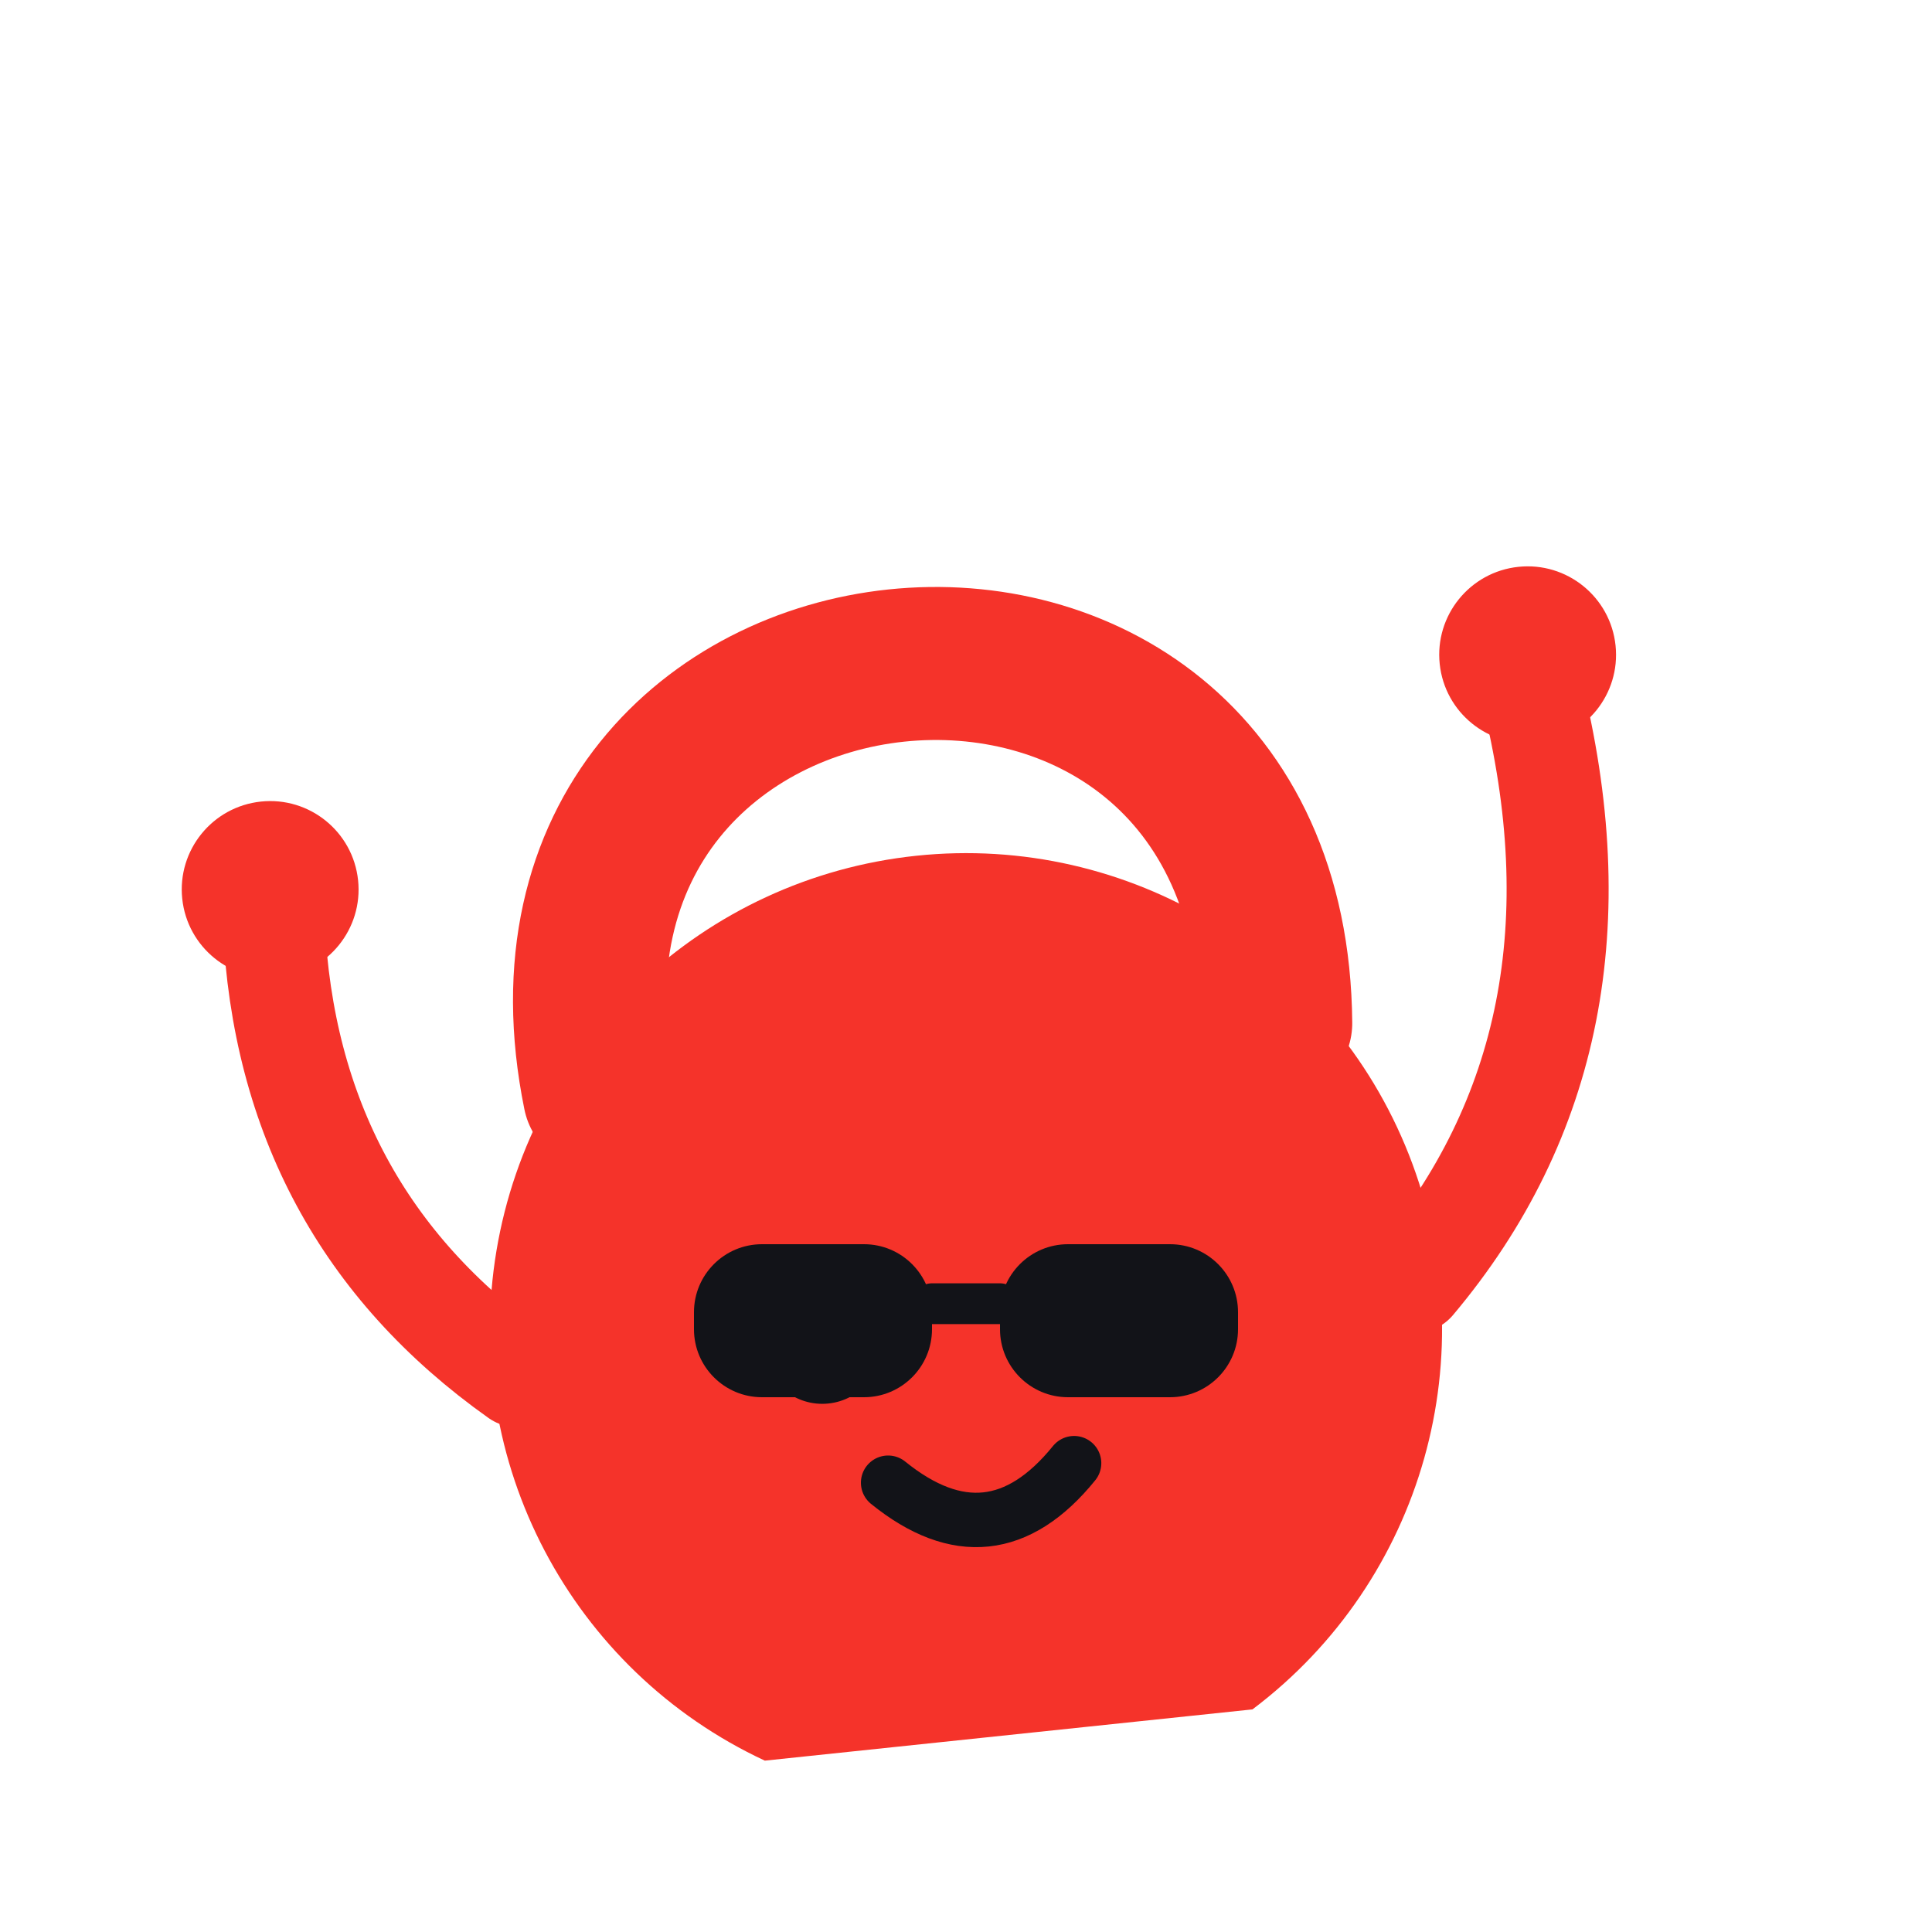
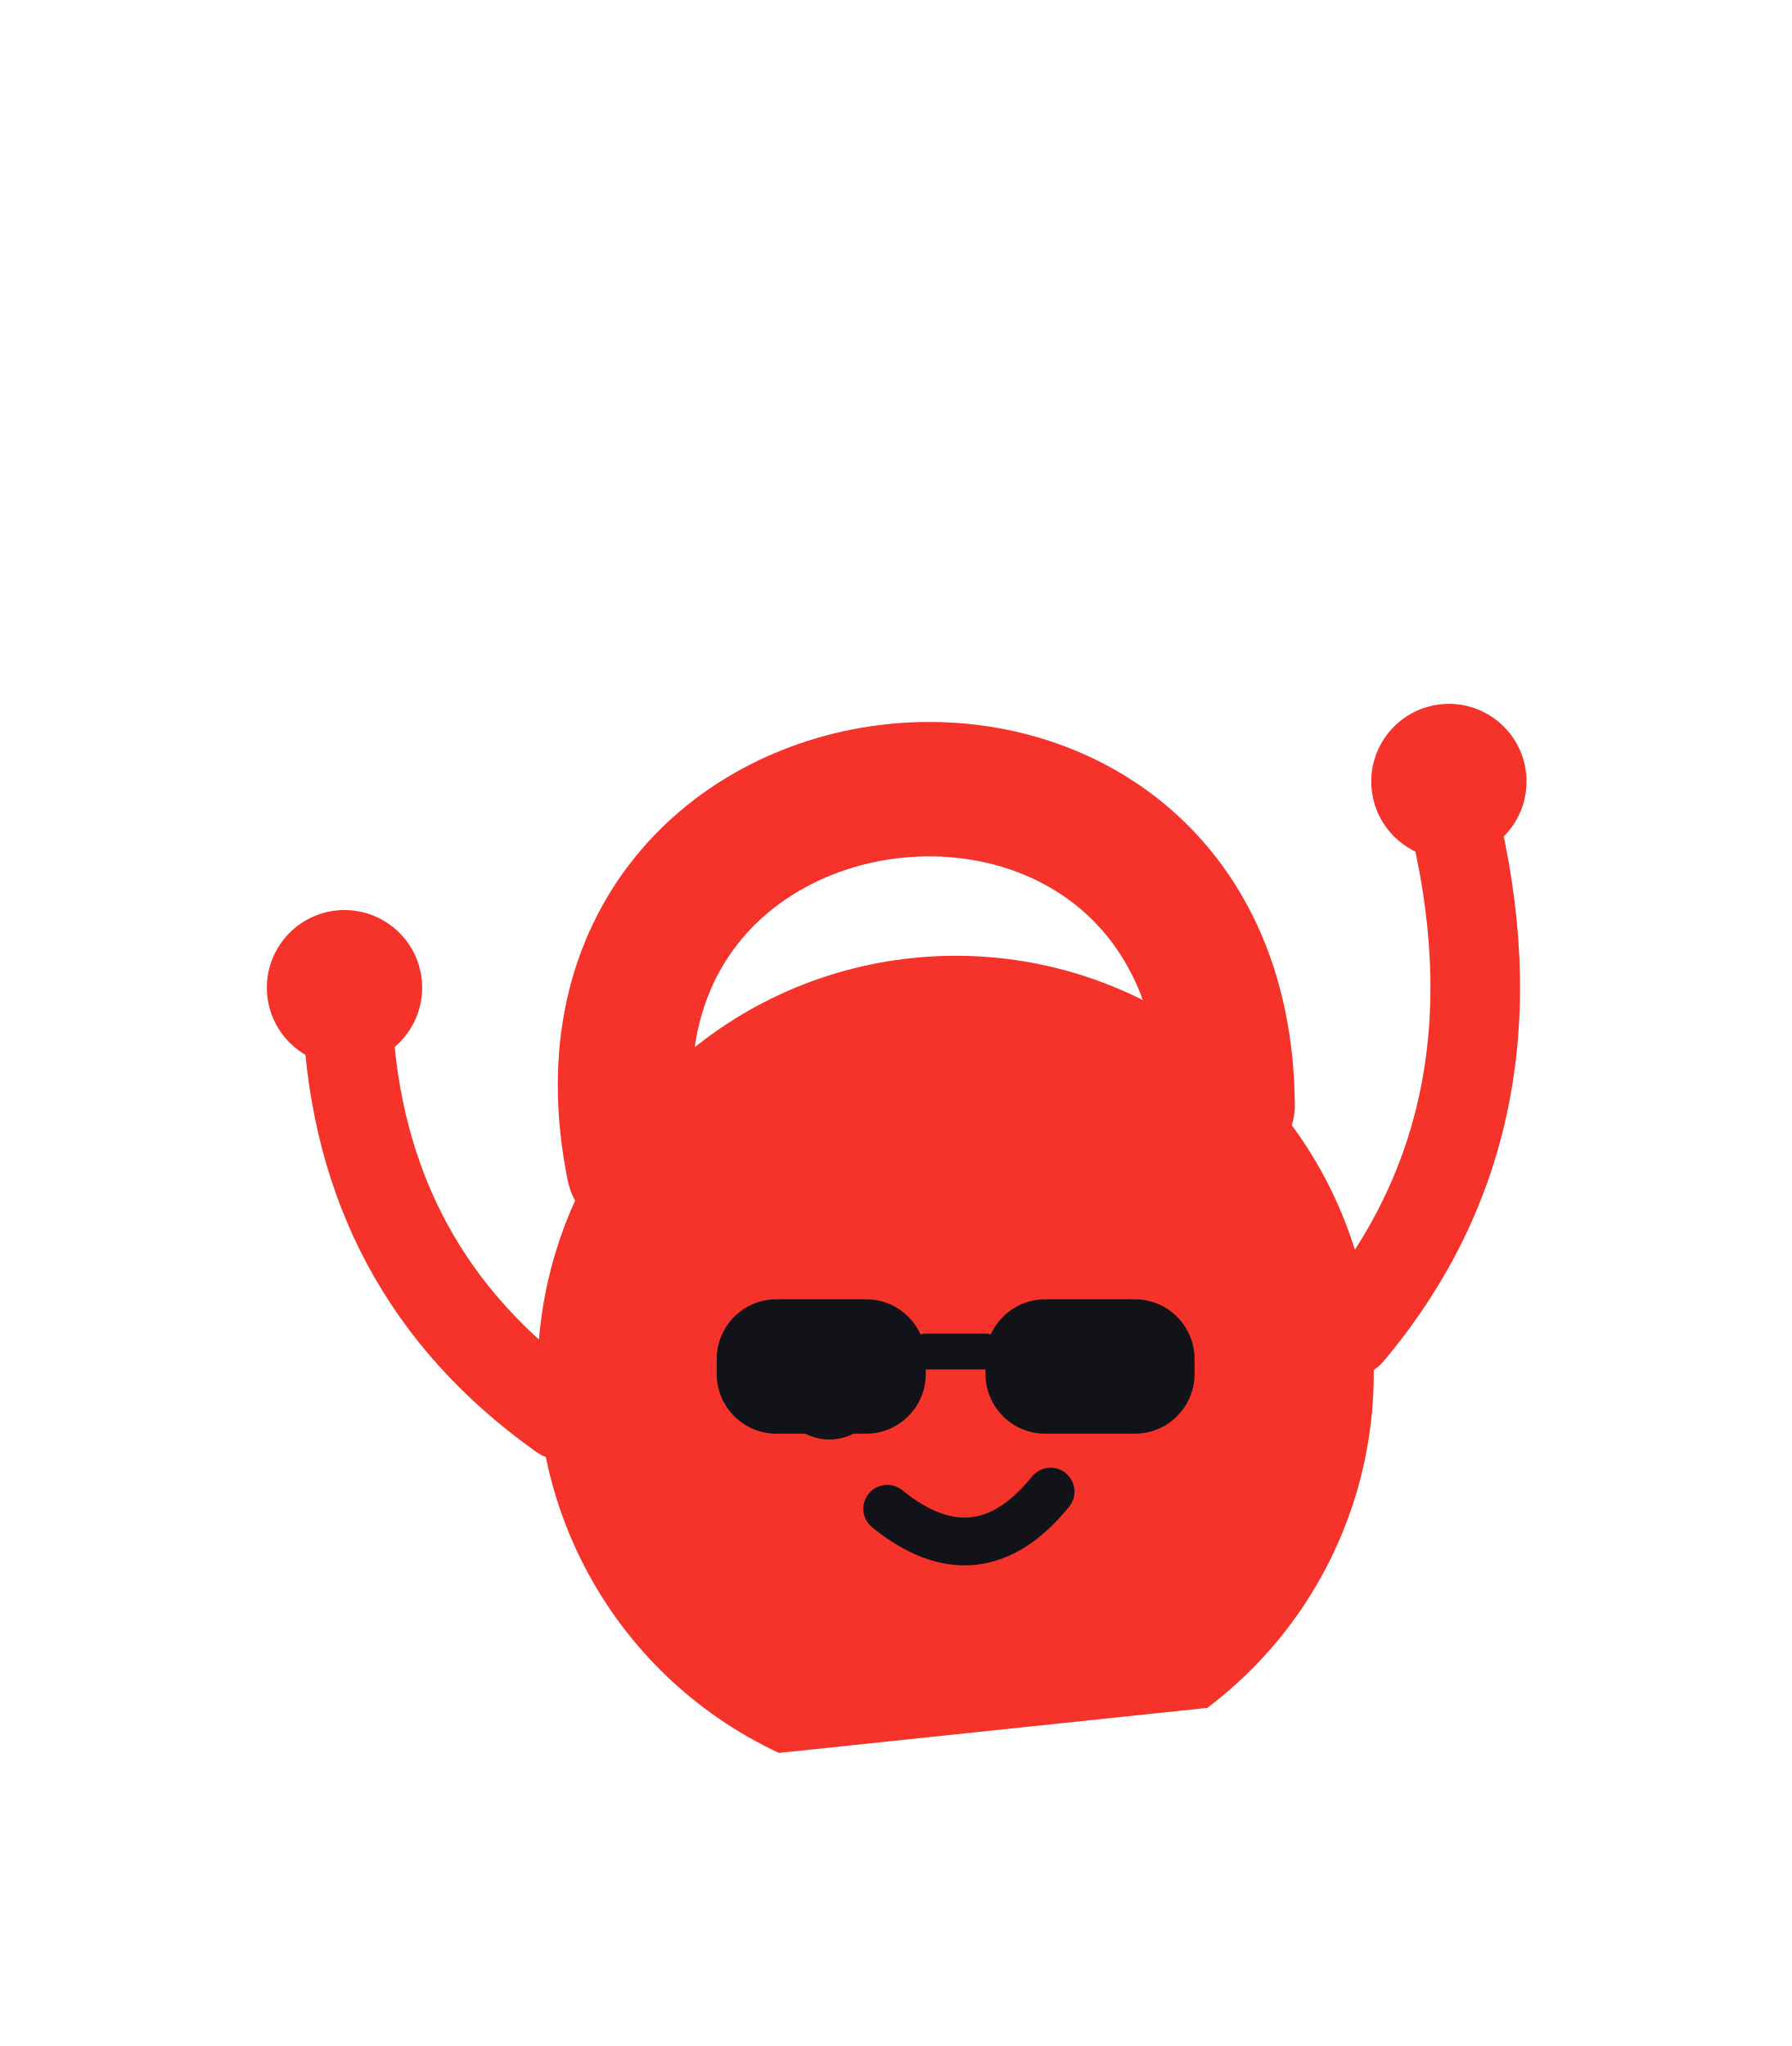
- <svg xmlns="http://www.w3.org/2000/svg" viewBox="0 0 100 100" role="img" aria-label="Reset Fit · Verano">
-   <g transform="translate(6 16) scale(0.88)">
-     <g transform="rotate(-6 50 60)">
-       <path d="M30 44C27 13 73 13 70 44" fill="none" stroke="#f5332a" stroke-width="9" stroke-linecap="round" />
-       <path d="M35.58 84A28 28 0 1 1 64.42 84Z" fill="#f5332a" />
-       <path d="M23.5 60Q11 49 12 32M76.5 60Q90 47 87 26" fill="none" stroke="#f5332a" stroke-width="6" stroke-linecap="round" stroke-linejoin="round" />
-       <circle cx="12" cy="30" r="5.2" fill="#f5332a" />
-       <circle cx="87" cy="24" r="5.2" fill="#f5332a" />
-       <circle cx="41.5" cy="60" r="3.5" fill="#121318" />
-       <circle cx="58.5" cy="60" r="3.5" fill="#121318" />
-       <path d="M44.5 68.5Q50 74 55.5 68.5" fill="none" stroke="#121318" stroke-width="3.2" stroke-linecap="round" stroke-linejoin="round" />
-     </g>
-     <g fill="#121318">
-       <rect x="34" y="55" width="14" height="9" rx="4" />
-       <rect x="52" y="55" width="14" height="9" rx="4" />
-     </g>
-     <path d="M48 58.5H52" fill="none" stroke="#121318" stroke-width="2.4" stroke-linecap="round" stroke-linejoin="round" />
+ <svg xmlns="http://www.w3.org/2000/svg" viewBox="-14 -32 120 137" role="img" aria-label="Reset Fit · Verano">
+   <g transform="rotate(-6 50 60)">
+     <path d="M30 44C27 13 73 13 70 44" fill="none" stroke="#f5332a" stroke-width="9" stroke-linecap="round" />
+     <path d="M35.58 84A28 28 0 1 1 64.42 84Z" fill="#f5332a" />
+     <path d="M23.5 60Q11 49 12 32M76.5 60Q90 47 87 26" fill="none" stroke="#f5332a" stroke-width="6" stroke-linecap="round" stroke-linejoin="round" />
+     <circle cx="12" cy="30" r="5.2" fill="#f5332a" />
+     <circle cx="87" cy="24" r="5.2" fill="#f5332a" />
+     <circle cx="41.5" cy="60" r="3.5" fill="#121318" />
+     <circle cx="58.5" cy="60" r="3.5" fill="#121318" />
+     <path d="M44.5 68.5Q50 74 55.5 68.5" fill="none" stroke="#121318" stroke-width="3.2" stroke-linecap="round" stroke-linejoin="round" />
  </g>
+   <g fill="#121318">
+     <rect x="34" y="55" width="14" height="9" rx="4" />
+     <rect x="52" y="55" width="14" height="9" rx="4" />
+   </g>
+   <path d="M48 58.5H52" fill="none" stroke="#121318" stroke-width="2.4" stroke-linecap="round" stroke-linejoin="round" />
</svg>
